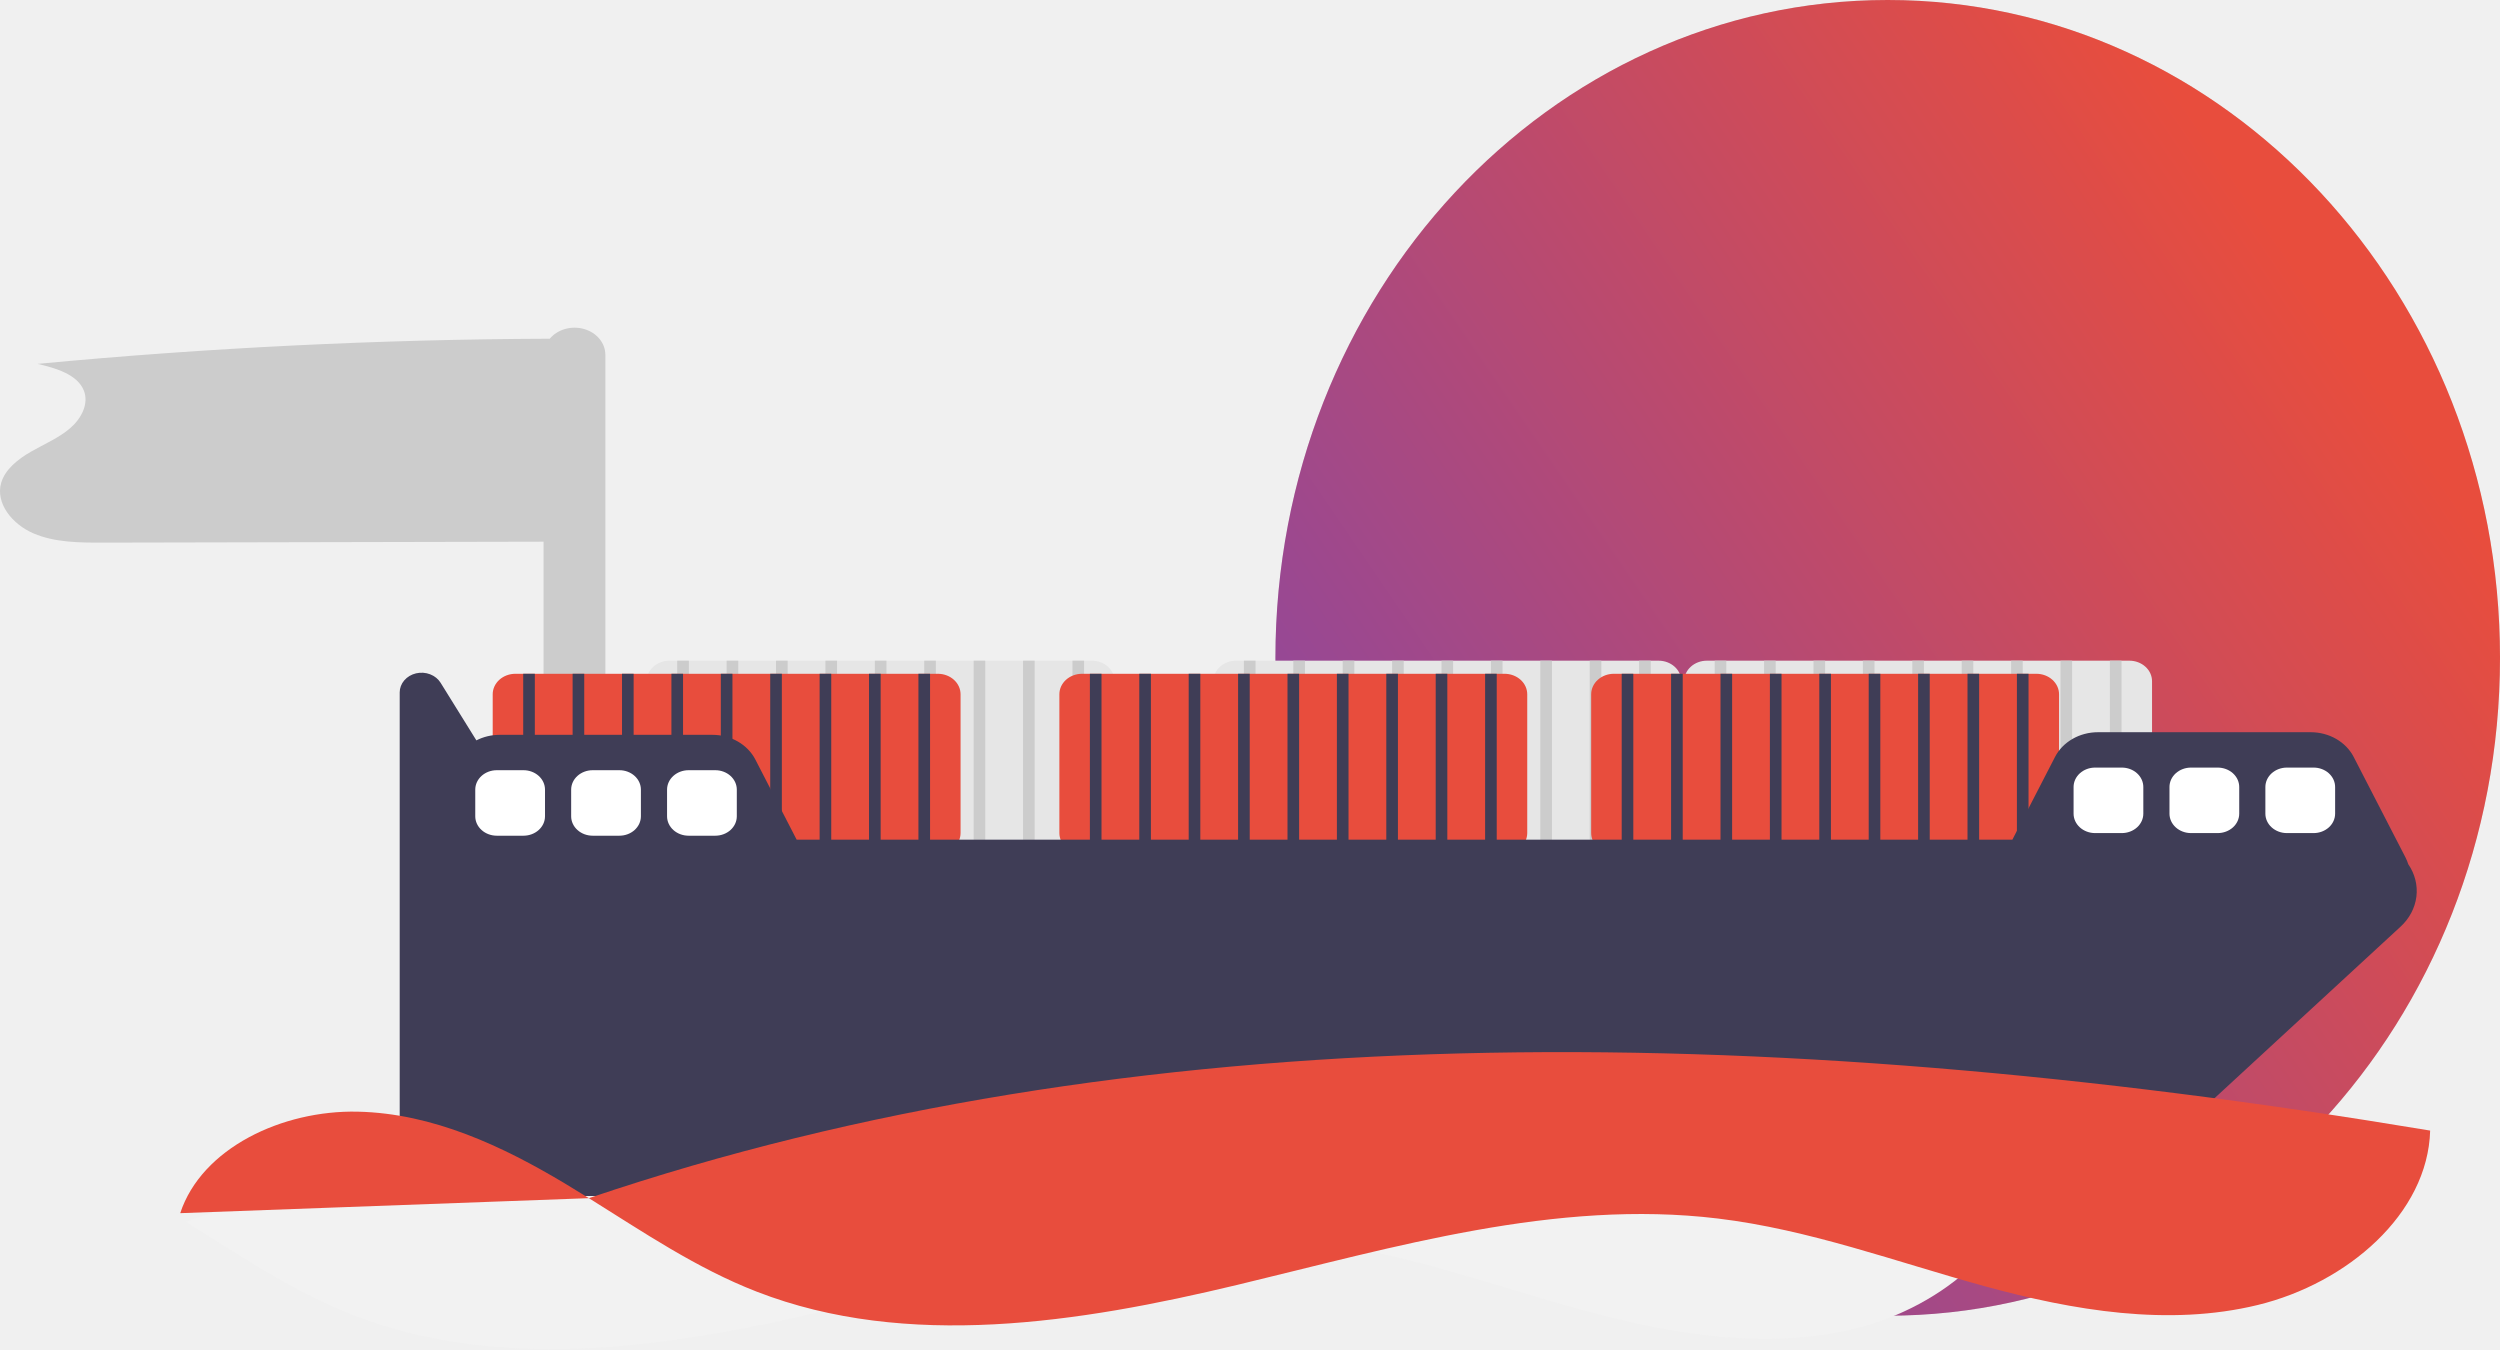
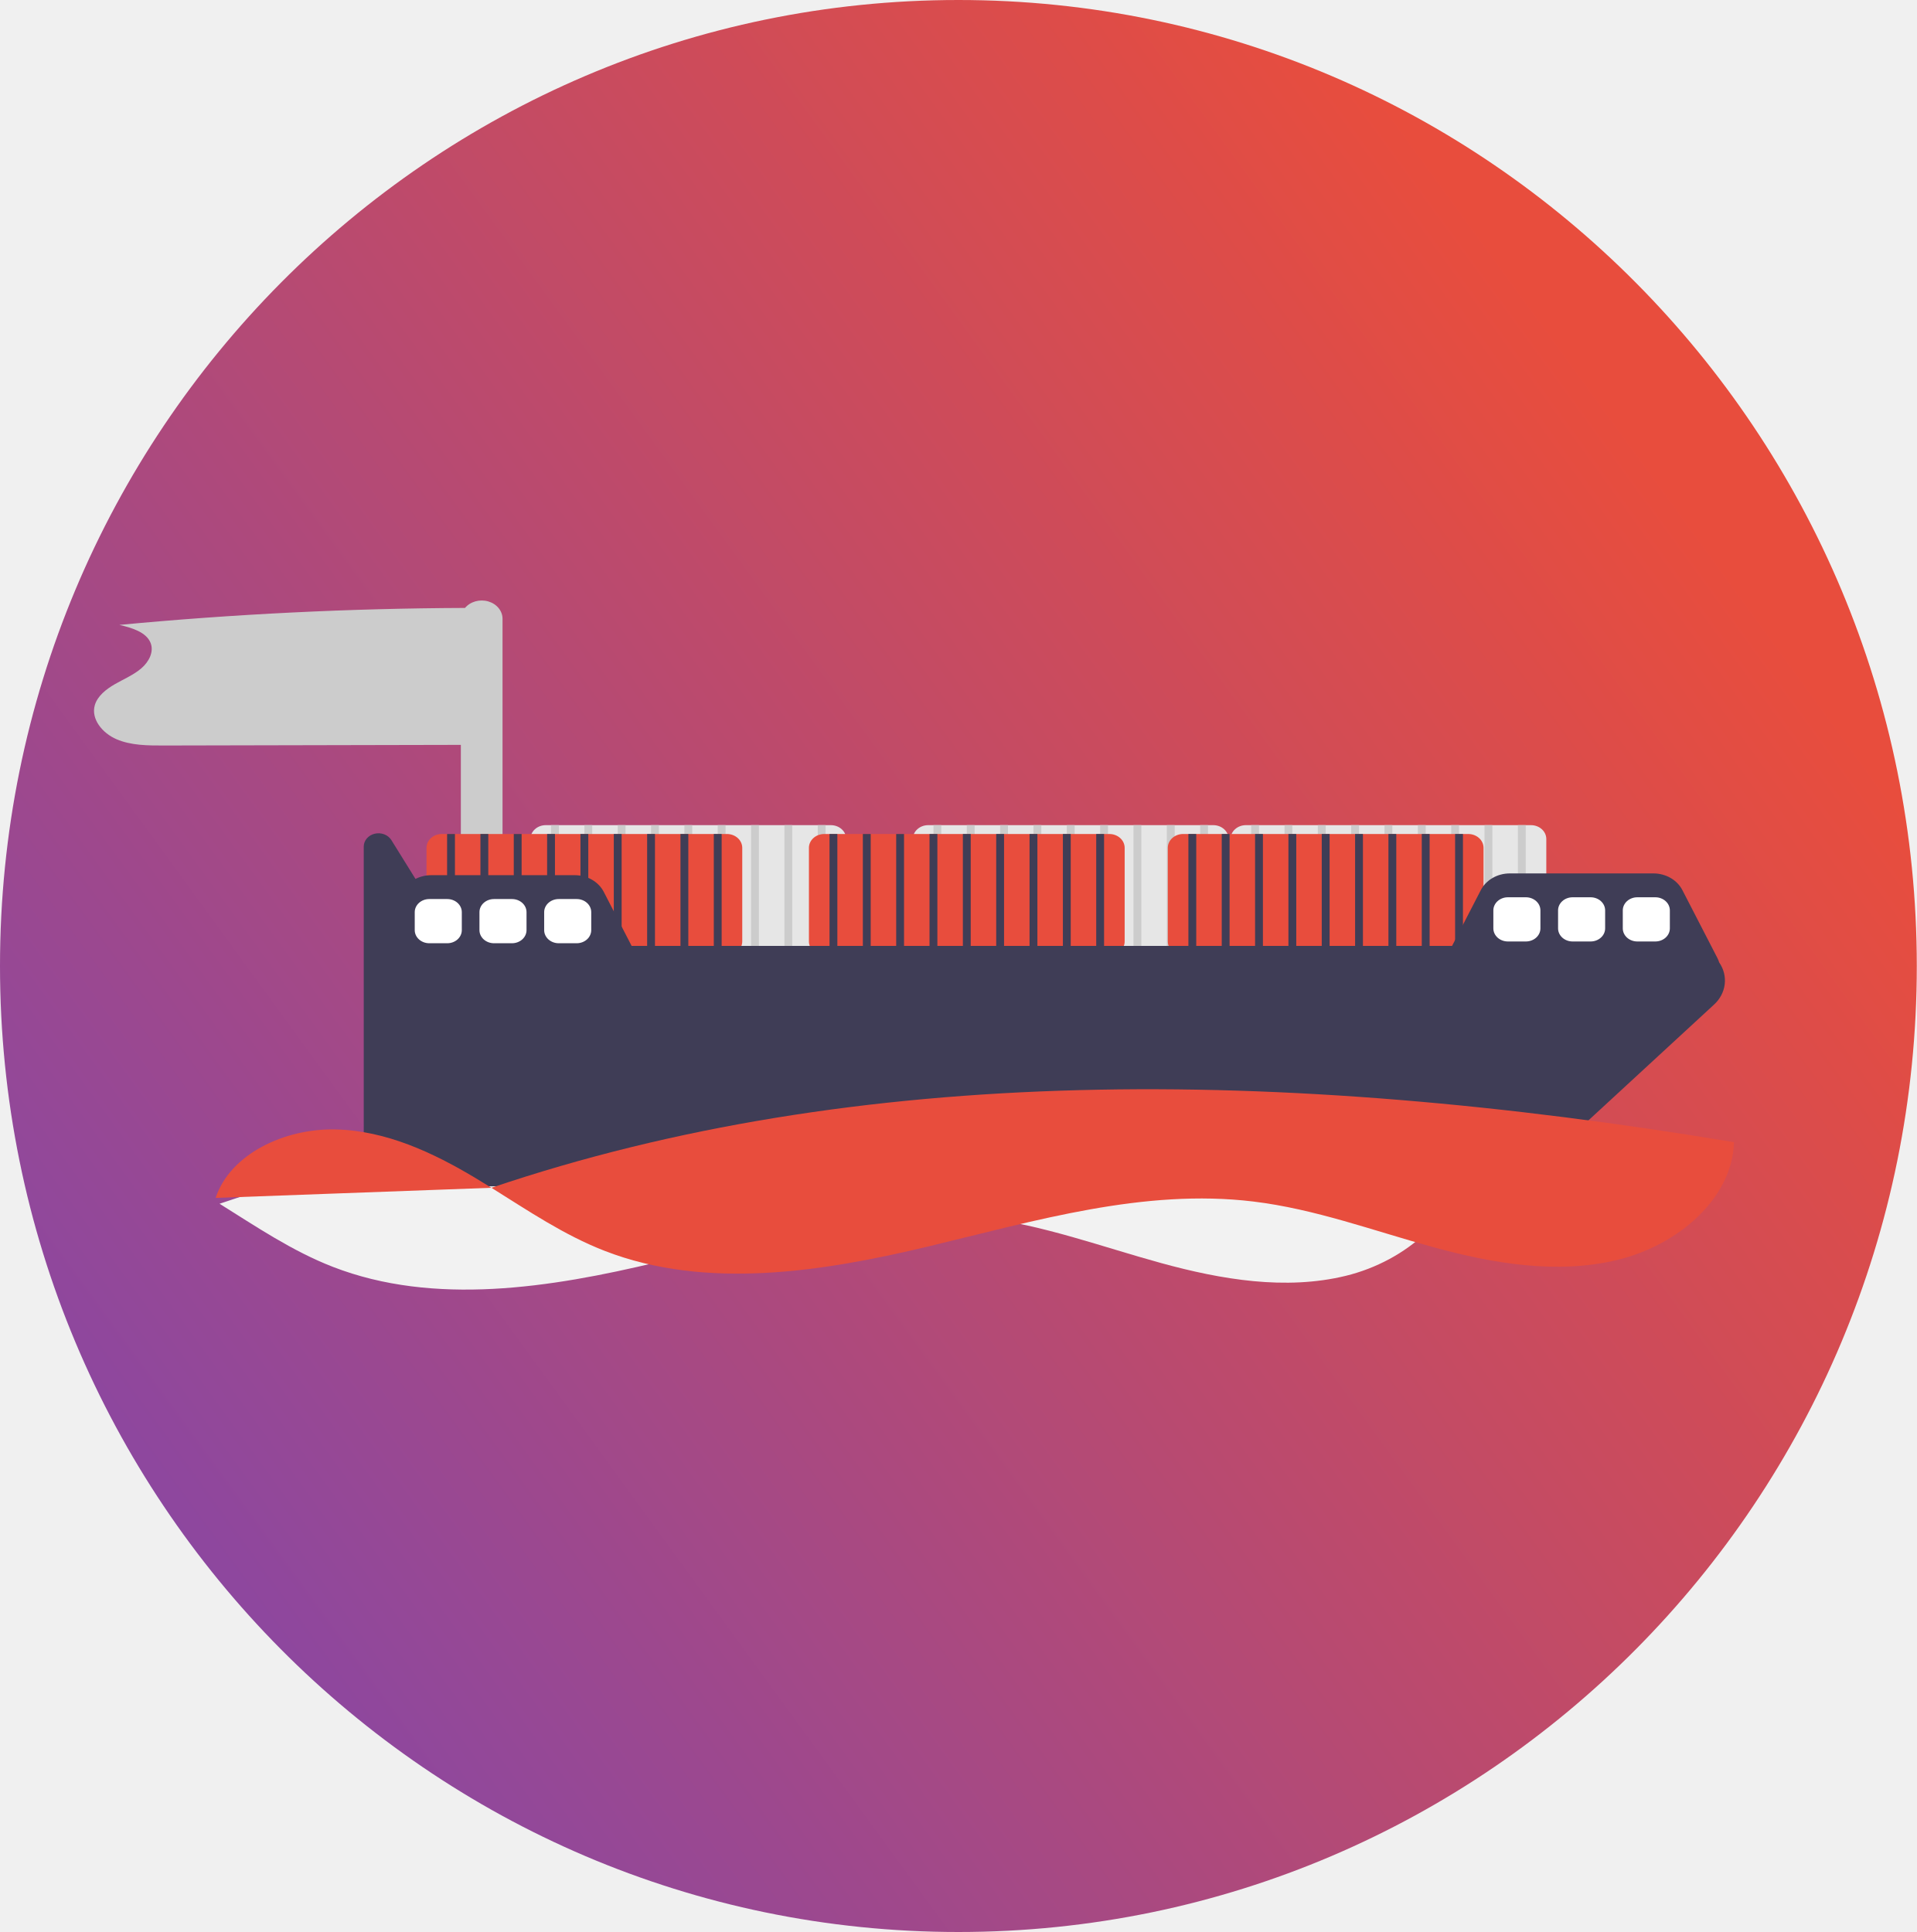
- <svg xmlns="http://www.w3.org/2000/svg" width="593" height="320" viewBox="0 0 593 320" fill="none">
-   <ellipse cx="447.764" cy="156.042" rx="145.236" ry="156.042" fill="#D9D9D9" />
-   <ellipse cx="447.764" cy="156.042" rx="145.236" ry="156.042" fill="url(#paint0_linear_174_2231)" />
-   <path d="M0.281 114.532C1.207 111.331 4.22 108.937 7.361 107.132C10.502 105.327 13.96 103.877 16.642 101.568C19.324 99.259 21.128 95.748 19.883 92.632C18.37 88.845 13.326 87.332 8.917 86.311C49.27 82.49 89.819 80.498 130.403 80.342C131.318 79.25 132.6 78.441 134.068 78.029C135.536 77.618 137.114 77.626 138.577 78.051C140.04 78.477 141.312 79.299 142.213 80.4C143.113 81.5 143.596 82.823 143.592 84.18V199.055H128.936V128.489C94.126 128.563 59.315 128.638 24.505 128.712C18.869 128.724 13.004 128.692 7.937 126.518C2.869 124.345 -1.111 119.343 0.281 114.532Z" fill="#CCCCCC" />
-   <path d="M187.792 240.709C169.935 240.323 150.792 249.345 145.71 264.785L242.644 261.227C240.811 260.085 238.97 258.956 237.12 257.842C222.247 248.923 205.649 241.094 187.792 240.709Z" fill="#F2F2F2" />
-   <path d="M44.123 289.817C57.014 297.851 69.593 306.426 83.956 312.003C119.521 325.813 160.461 319.373 197.882 310.396C235.303 301.42 273.502 290.015 311.883 294.642C333.647 297.265 354.194 304.943 375.202 310.703C396.209 316.463 418.812 320.32 440.008 315.148C461.203 309.977 480.321 293.578 480.875 273.786C320.863 247.11 172.515 246.318 44.123 289.817Z" fill="#F2F2F2" />
-   <path d="M258.99 156.712H158.791C157.362 156.713 155.991 157.225 154.981 158.137C153.97 159.048 153.402 160.284 153.401 161.572V194.489C153.402 195.777 153.97 197.013 154.981 197.924C155.991 198.836 157.362 199.348 158.791 199.349H258.99C260.419 199.348 261.789 198.836 262.8 197.924C263.811 197.013 264.379 195.777 264.38 194.489V161.572C264.379 160.284 263.811 159.048 262.8 158.137C261.789 157.225 260.419 156.713 258.99 156.712V156.712Z" fill="#E6E6E6" />
-   <path d="M163.396 156.712H160.638V199.349H163.396V156.712Z" fill="#CCCCCC" />
-   <path d="M175.114 156.712H172.357V199.349H175.114V156.712Z" fill="#CCCCCC" />
-   <path d="M186.833 156.712H184.075V199.349H186.833V156.712Z" fill="#CCCCCC" />
-   <path d="M198.551 156.712H195.794V199.349H198.551V156.712Z" fill="#CCCCCC" />
-   <path d="M210.269 156.712H207.512V199.349H210.269V156.712Z" fill="#CCCCCC" />
-   <path d="M221.987 156.712H219.23V199.349H221.987V156.712Z" fill="#CCCCCC" />
-   <path d="M233.706 156.712H230.948V199.349H233.706V156.712Z" fill="#CCCCCC" />
-   <path d="M245.424 156.712H242.667V199.349H245.424V156.712Z" fill="#CCCCCC" />
-   <path d="M257.142 156.712H254.385V199.349H257.142V156.712Z" fill="#CCCCCC" />
-   <path d="M505.074 156.712H404.875C403.446 156.713 402.076 157.225 401.065 158.137C400.054 159.048 399.486 160.284 399.485 161.572V194.489C399.486 195.777 400.054 197.013 401.065 197.924C402.076 198.836 403.446 199.348 404.875 199.349H505.074C506.503 199.348 507.874 198.836 508.884 197.924C509.895 197.013 510.463 195.777 510.464 194.489V161.572C510.463 160.284 509.895 159.048 508.884 158.137C507.874 157.225 506.503 156.713 505.074 156.712V156.712Z" fill="#E6E6E6" />
-   <path d="M409.48 156.712H406.723V199.349H409.48V156.712Z" fill="#CCCCCC" />
-   <path d="M421.198 156.712H418.441V199.349H421.198V156.712Z" fill="#CCCCCC" />
-   <path d="M432.917 156.712H430.159V199.349H432.917V156.712Z" fill="#CCCCCC" />
-   <path d="M444.635 156.712H441.878V199.349H444.635V156.712Z" fill="#CCCCCC" />
-   <path d="M456.353 156.712H453.596V199.349H456.353V156.712Z" fill="#CCCCCC" />
-   <path d="M468.072 156.712H465.314V199.349H468.072V156.712Z" fill="#CCCCCC" />
-   <path d="M479.79 156.712H477.032V199.349H479.79V156.712Z" fill="#CCCCCC" />
-   <path d="M491.508 156.712H488.751V199.349H491.508V156.712Z" fill="#CCCCCC" />
-   <path d="M503.226 156.712H500.469V199.349H503.226V156.712Z" fill="#CCCCCC" />
-   <path d="M393.405 156.712H293.207C291.778 156.713 290.407 157.225 289.396 158.137C288.386 159.048 287.818 160.284 287.817 161.572V194.489C287.818 195.777 288.386 197.013 289.396 197.924C290.407 198.836 291.778 199.348 293.207 199.349H393.405C394.835 199.348 396.205 198.836 397.216 197.924C398.227 197.013 398.795 195.777 398.796 194.489V161.572C398.795 160.284 398.227 159.048 397.216 158.137C396.205 157.225 394.835 156.713 393.405 156.712V156.712Z" fill="#E6E6E6" />
-   <path d="M297.812 156.712H295.054V199.349H297.812V156.712Z" fill="#CCCCCC" />
-   <path d="M309.53 156.712H306.773V199.349H309.53V156.712Z" fill="#CCCCCC" />
-   <path d="M321.248 156.712H318.491V199.349H321.248V156.712Z" fill="#CCCCCC" />
-   <path d="M332.967 156.712H330.209V199.349H332.967V156.712Z" fill="#CCCCCC" />
-   <path d="M344.685 156.712H341.927V199.349H344.685V156.712Z" fill="#CCCCCC" />
-   <path d="M356.403 156.712H353.646V199.349H356.403V156.712Z" fill="#CCCCCC" />
-   <path d="M368.122 156.712H365.364V199.349H368.122V156.712Z" fill="#CCCCCC" />
-   <path d="M379.84 156.712H377.082V199.349H379.84V156.712Z" fill="#CCCCCC" />
-   <path d="M391.558 156.712H388.801V199.349H391.558V156.712Z" fill="#CCCCCC" />
-   <path d="M483.016 159.82H382.817C381.388 159.821 380.018 160.333 379.007 161.244C377.996 162.156 377.428 163.391 377.427 164.68V197.596C377.428 198.885 377.996 200.121 379.007 201.032C380.018 201.943 381.388 202.456 382.817 202.457H483.016C484.445 202.456 485.816 201.943 486.826 201.032C487.837 200.121 488.405 198.885 488.406 197.596V164.68C488.405 163.391 487.837 162.156 486.826 161.244C485.816 160.333 484.445 159.821 483.016 159.82Z" fill="#E84D3D" />
-   <path d="M387.422 159.82H384.665V202.457H387.422V159.82Z" fill="#3F3D56" />
-   <path d="M399.141 159.82H396.383V202.457H399.141V159.82Z" fill="#3F3D56" />
-   <path d="M410.859 159.82H408.102V202.457H410.859V159.82Z" fill="#3F3D56" />
-   <path d="M422.577 159.82H419.82V202.457H422.577V159.82Z" fill="#3F3D56" />
-   <path d="M434.296 159.82H431.539V202.457H434.296V159.82Z" fill="#3F3D56" />
-   <path d="M446.013 159.82H443.256V202.457H446.013V159.82Z" fill="#3F3D56" />
-   <path d="M457.732 159.82H454.975V202.457H457.732V159.82Z" fill="#3F3D56" />
-   <path d="M469.45 159.82H466.693V202.457H469.45V159.82Z" fill="#3F3D56" />
-   <path d="M481.168 159.82H478.411V202.457H481.168V159.82Z" fill="#3F3D56" />
-   <path d="M356.872 159.82H256.673C255.244 159.821 253.873 160.333 252.863 161.244C251.852 162.156 251.284 163.391 251.283 164.68V197.596C251.284 198.885 251.852 200.121 252.863 201.032C253.873 201.943 255.244 202.456 256.673 202.457H356.872C358.301 202.456 359.672 201.943 360.682 201.032C361.693 200.121 362.261 198.885 362.262 197.596V164.68C362.261 163.391 361.693 162.156 360.682 161.244C359.672 160.333 358.301 159.821 356.872 159.82Z" fill="#E84D3D" />
-   <path d="M261.278 159.82H258.521V202.457H261.278V159.82Z" fill="#3F3D56" />
-   <path d="M272.996 159.82H270.239V202.457H272.996V159.82Z" fill="#3F3D56" />
-   <path d="M284.715 159.82H281.958V202.457H284.715V159.82Z" fill="#3F3D56" />
-   <path d="M296.433 159.82H293.676V202.457H296.433V159.82Z" fill="#3F3D56" />
-   <path d="M308.152 159.82H305.394V202.457H308.152V159.82Z" fill="#3F3D56" />
-   <path d="M319.87 159.82H317.112V202.457H319.87V159.82Z" fill="#3F3D56" />
-   <path d="M331.588 159.82H328.831V202.457H331.588V159.82Z" fill="#3F3D56" />
-   <path d="M343.306 159.82H340.549V202.457H343.306V159.82Z" fill="#3F3D56" />
-   <path d="M355.024 159.82H352.267V202.457H355.024V159.82Z" fill="#3F3D56" />
-   <path d="M222.456 159.82H122.258C120.829 159.821 119.458 160.333 118.447 161.244C117.437 162.156 116.868 163.391 116.867 164.68V197.596C116.868 198.885 117.437 200.121 118.447 201.032C119.458 201.943 120.829 202.456 122.258 202.457H222.456C223.885 202.456 225.256 201.943 226.267 201.032C227.277 200.121 227.846 198.885 227.847 197.596V164.68C227.846 163.391 227.277 162.156 226.267 161.244C225.256 160.333 223.885 159.821 222.456 159.82V159.82Z" fill="#E84D3D" />
-   <path d="M126.862 159.82H124.105V202.457H126.862V159.82Z" fill="#3F3D56" />
-   <path d="M138.581 159.82H135.823V202.457H138.581V159.82Z" fill="#3F3D56" />
-   <path d="M150.299 159.82H147.542V202.457H150.299V159.82Z" fill="#3F3D56" />
-   <path d="M162.017 159.82H159.26V202.457H162.017V159.82Z" fill="#3F3D56" />
-   <path d="M173.736 159.82H170.978V202.457H173.736V159.82Z" fill="#3F3D56" />
-   <path d="M185.454 159.82H182.697V202.457H185.454V159.82Z" fill="#3F3D56" />
-   <path d="M197.172 159.82H194.415V202.457H197.172V159.82Z" fill="#3F3D56" />
-   <path d="M208.891 159.82H206.134V202.457H208.891V159.82Z" fill="#3F3D56" />
-   <path d="M220.609 159.82H217.851V202.457H220.609V159.82Z" fill="#3F3D56" />
-   <path d="M571.231 204.974C571.066 204.436 570.852 203.912 570.592 203.406L558.291 179.541C557.388 177.791 555.95 176.309 554.144 175.27C552.339 174.232 550.242 173.68 548.101 173.68H497.643C495.501 173.68 493.405 174.232 491.599 175.27C489.794 176.309 488.355 177.791 487.453 179.541L477.338 199.163H188.963L179.17 180.163C178.267 178.412 176.828 176.93 175.023 175.892C173.218 174.853 171.121 174.301 168.979 174.301H118.521C116.585 174.302 114.681 174.755 112.996 175.616L104.513 161.956C103.952 161.054 103.076 160.345 102.021 159.94C100.966 159.535 99.792 159.457 98.683 159.718C97.574 159.979 96.591 160.564 95.891 161.383C95.19 162.201 94.809 163.205 94.809 164.239V271.519C94.809 273.117 95.159 274.7 95.837 276.177C96.515 277.653 97.51 278.995 98.763 280.125C100.016 281.256 101.505 282.152 103.142 282.764C104.78 283.375 106.535 283.69 108.308 283.69H494.445C496.243 283.69 498.023 283.366 499.68 282.738C501.337 282.109 502.838 281.188 504.096 280.029L569.372 219.843C571.493 217.915 572.83 215.398 573.168 212.7C573.505 210.001 572.823 207.279 571.231 204.974V204.974Z" fill="#3F3D56" />
-   <path d="M503.295 197.609H496.955C495.602 197.607 494.305 197.122 493.349 196.26C492.393 195.397 491.855 194.228 491.853 193.009V186.671C491.855 185.451 492.393 184.282 493.349 183.419C494.305 182.557 495.602 182.072 496.955 182.071H503.295C504.647 182.072 505.944 182.557 506.9 183.419C507.857 184.282 508.395 185.451 508.396 186.671V193.009C508.395 194.228 507.857 195.397 506.9 196.26C505.944 197.122 504.647 197.607 503.295 197.609Z" fill="white" />
-   <path d="M526.042 197.609H519.702C518.35 197.607 517.053 197.122 516.096 196.26C515.14 195.397 514.602 194.228 514.6 193.009V186.671C514.602 185.451 515.14 184.282 516.096 183.419C517.053 182.557 518.35 182.072 519.702 182.071H526.042C527.395 182.072 528.691 182.557 529.648 183.419C530.604 184.282 531.142 185.451 531.144 186.671V193.009C531.142 194.228 530.604 195.397 529.648 196.26C528.691 197.122 527.395 197.607 526.042 197.609V197.609Z" fill="white" />
-   <path d="M548.789 197.609H542.449C541.097 197.607 539.8 197.122 538.843 196.26C537.887 195.397 537.349 194.228 537.347 193.009V186.671C537.349 185.451 537.887 184.282 538.843 183.419C539.8 182.557 541.097 182.072 542.449 182.071H548.789C550.142 182.072 551.438 182.557 552.395 183.419C553.351 184.282 553.889 185.451 553.891 186.671V193.009C553.889 194.228 553.351 195.397 552.395 196.26C551.438 197.122 550.142 197.607 548.789 197.609Z" fill="white" />
-   <path d="M124.173 198.23H117.834C116.481 198.229 115.184 197.744 114.228 196.881C113.271 196.019 112.733 194.85 112.732 193.63V187.292C112.733 186.073 113.271 184.903 114.228 184.041C115.184 183.179 116.481 182.693 117.834 182.692H124.173C125.526 182.693 126.823 183.179 127.779 184.041C128.736 184.903 129.274 186.073 129.275 187.292V193.63C129.274 194.85 128.736 196.019 127.779 196.881C126.823 197.744 125.526 198.229 124.173 198.23V198.23Z" fill="white" />
-   <path d="M146.921 198.23H140.581C139.228 198.229 137.931 197.744 136.975 196.881C136.019 196.019 135.481 194.85 135.479 193.63V187.292C135.481 186.073 136.019 184.903 136.975 184.041C137.931 183.179 139.228 182.693 140.581 182.692H146.921C148.273 182.693 149.57 183.179 150.526 184.041C151.483 184.903 152.021 186.073 152.022 187.292V193.63C152.021 194.85 151.483 196.019 150.526 196.881C149.57 197.744 148.273 198.229 146.921 198.23V198.23Z" fill="white" />
-   <path d="M169.668 198.23H163.328C161.975 198.229 160.679 197.744 159.722 196.881C158.766 196.019 158.228 194.85 158.226 193.63V187.292C158.228 186.073 158.766 184.903 159.722 184.041C160.679 183.179 161.975 182.693 163.328 182.692H169.668C171.02 182.693 172.317 183.179 173.274 184.041C174.23 184.903 174.768 186.073 174.77 187.292V193.63C174.768 194.85 174.23 196.019 173.274 196.881C172.317 197.744 171.02 198.229 169.668 198.23V198.23Z" fill="white" />
-   <path d="M84.831 263.686C66.974 263.301 47.83 272.323 42.749 287.763L139.683 284.205C137.85 283.062 136.008 281.934 134.158 280.82C119.286 271.9 102.688 264.072 84.831 263.686Z" fill="#E84D3D" />
-   <path d="M139.683 284.205C152.573 292.239 165.153 300.813 179.516 306.39C215.08 320.201 256.021 313.76 293.442 304.784C330.863 295.808 369.061 284.403 407.442 289.029C429.206 291.652 449.753 299.33 470.761 305.09C491.769 310.85 514.372 314.707 535.567 309.536C556.762 304.364 575.88 287.965 576.434 268.173C416.423 241.498 268.074 240.706 139.683 284.205Z" fill="#E84D3D" />
+ <svg xmlns="http://www.w3.org/2000/svg" width="367" height="370" viewBox="0 0 367 370" fill="none">
+   <ellipse cx="183.5" cy="185" rx="183.5" ry="185" fill="url(#paint0_linear_248_102)" />
+   <path d="M18.153 135.049C18.657 133.306 20.299 132.001 22.01 131.018C23.721 130.035 25.604 129.245 27.066 127.987C28.526 126.729 29.509 124.817 28.831 123.12C28.006 121.057 25.259 120.232 22.858 119.676C44.839 117.595 66.927 116.51 89.034 116.425C89.532 115.83 90.231 115.389 91.031 115.165C91.83 114.941 92.69 114.945 93.487 115.177C94.284 115.409 94.977 115.857 95.467 116.456C95.958 117.056 96.221 117.776 96.219 118.515V181.091H88.235V142.652C69.273 142.692 50.311 142.733 31.348 142.773C28.278 142.78 25.084 142.763 22.323 141.578C19.563 140.394 17.395 137.67 18.153 135.049Z" fill="#CCCCCC" />
+   <path d="M120.296 203.781C110.569 203.571 100.141 208.486 97.373 216.896L150.175 214.958C149.177 214.336 148.174 213.721 147.166 213.114C139.065 208.256 130.023 203.991 120.296 203.781Z" fill="#F2F2F2" />
+   <path d="M42.035 230.532C49.057 234.908 55.91 239.579 63.733 242.617C83.106 250.14 105.408 246.632 125.792 241.742C146.176 236.852 166.984 230.64 187.891 233.16C199.747 234.589 210.939 238.771 222.383 241.909C233.826 245.047 246.139 247.148 257.685 244.331C269.23 241.513 279.644 232.581 279.946 221.799C192.783 207.268 111.974 206.837 42.035 230.532Z" fill="#F2F2F2" />
+   <path d="M159.079 158.026H104.498C103.72 158.026 102.973 158.305 102.423 158.802C101.872 159.298 101.563 159.971 101.562 160.673V178.604C101.563 179.306 101.872 179.979 102.423 180.475C102.973 180.972 103.72 181.251 104.498 181.251H159.079C159.858 181.251 160.604 180.972 161.155 180.475C161.705 179.979 162.015 179.306 162.016 178.604V160.673C162.015 159.971 161.705 159.298 161.155 158.802C160.604 158.305 159.858 158.026 159.079 158.026V158.026Z" fill="#E6E6E6" />
+   <path d="M107.006 158.026H105.504V181.251H107.006V158.026Z" fill="#CCCCCC" />
+   <path d="M113.39 158.026H111.888V181.251H113.39V158.026Z" fill="#CCCCCC" />
+   <path d="M119.773 158.026H118.271V181.251H119.773V158.026Z" fill="#CCCCCC" />
+   <path d="M126.156 158.026H124.654V181.251H126.156V158.026Z" fill="#CCCCCC" />
+   <path d="M132.54 158.026H131.038V181.251H132.54V158.026Z" fill="#CCCCCC" />
+   <path d="M138.923 158.026H137.421V181.251H138.923V158.026Z" fill="#CCCCCC" />
+   <path d="M145.306 158.026H143.804V181.251H145.306V158.026Z" fill="#CCCCCC" />
+   <path d="M151.689 158.026H150.187V181.251H151.689V158.026Z" fill="#CCCCCC" />
+   <path d="M158.073 158.026H156.571V181.251H158.073V158.026Z" fill="#CCCCCC" />
+   <path d="M293.128 158.026H238.547C237.769 158.026 237.022 158.305 236.471 158.802C235.921 159.298 235.611 159.971 235.611 160.673V178.604C235.611 179.306 235.921 179.979 236.471 180.475C237.022 180.972 237.769 181.251 238.547 181.251H293.128C293.907 181.251 294.653 180.972 295.204 180.475C295.754 179.979 296.064 179.306 296.064 178.604V160.673C296.064 159.971 295.754 159.298 295.204 158.802C294.653 158.305 293.907 158.026 293.128 158.026V158.026Z" fill="#E6E6E6" />
+   <path d="M241.056 158.026H239.554V181.251H241.056V158.026Z" fill="#CCCCCC" />
+   <path d="M247.438 158.026H245.937V181.251H247.438V158.026Z" fill="#CCCCCC" />
+   <path d="M253.822 158.026H252.32V181.251H253.822V158.026Z" fill="#CCCCCC" />
+   <path d="M260.205 158.026H258.703V181.251H260.205V158.026Z" fill="#CCCCCC" />
+   <path d="M266.589 158.026H265.087V181.251H266.589V158.026Z" fill="#CCCCCC" />
+   <path d="M272.972 158.026H271.47V181.251H272.972V158.026Z" fill="#CCCCCC" />
+   <path d="M279.355 158.026H277.853V181.251H279.355V158.026Z" fill="#CCCCCC" />
+   <path d="M285.739 158.026H284.237V181.251H285.739V158.026Z" fill="#CCCCCC" />
+   <path d="M292.122 158.026H290.62V181.251H292.122V158.026Z" fill="#CCCCCC" />
+   <path d="M232.299 158.026H177.718C176.94 158.026 176.193 158.305 175.643 158.802C175.092 159.298 174.782 159.971 174.782 160.673V178.604C174.782 179.306 175.092 179.979 175.643 180.475C176.193 180.972 176.94 181.251 177.718 181.251H232.299C233.078 181.251 233.824 180.972 234.375 180.475C234.925 179.979 235.235 179.306 235.235 178.604V160.673C235.235 159.971 234.925 159.298 234.375 158.802C233.824 158.305 233.078 158.026 232.299 158.026V158.026Z" fill="#E6E6E6" />
+   <path d="M180.227 158.026H178.725V181.251H180.227V158.026Z" fill="#CCCCCC" />
+   <path d="M186.61 158.026H185.108V181.251H186.61V158.026Z" fill="#CCCCCC" />
+   <path d="M192.993 158.026H191.491V181.251H192.993V158.026Z" fill="#CCCCCC" />
+   <path d="M199.376 158.026H197.875V181.251H199.376V158.026Z" fill="#CCCCCC" />
+   <path d="M205.76 158.026H204.258V181.251H205.76V158.026Z" fill="#CCCCCC" />
+   <path d="M212.143 158.026H210.641V181.251H212.143V158.026Z" fill="#CCCCCC" />
+   <path d="M218.526 158.026H217.024V181.251H218.526V158.026Z" fill="#CCCCCC" />
+   <path d="M224.909 158.026H223.407V181.251H224.909V158.026Z" fill="#CCCCCC" />
+   <path d="M231.293 158.026H229.791V181.251H231.293V158.026Z" fill="#CCCCCC" />
+   <path d="M281.112 159.719H226.532C225.753 159.719 225.006 159.998 224.456 160.495C223.905 160.991 223.596 161.664 223.595 162.366V180.297C223.596 180.999 223.905 181.672 224.456 182.168C225.006 182.665 225.753 182.944 226.532 182.944H281.112C281.891 182.944 282.638 182.665 283.188 182.168C283.739 181.672 284.048 180.999 284.049 180.297V162.366C284.048 161.664 283.739 160.991 283.188 160.495C282.638 159.998 281.891 159.719 281.112 159.719Z" fill="#E84D3D" />
+   <path d="M229.04 159.719H227.538V182.944H229.04V159.719Z" fill="#3F3D56" />
+   <path d="M235.423 159.719H233.921V182.944H235.423V159.719Z" fill="#3F3D56" />
+   <path d="M241.806 159.719H240.304V182.944H241.806V159.719Z" fill="#3F3D56" />
+   <path d="M248.19 159.719H246.688V182.944H248.19V159.719Z" fill="#3F3D56" />
+   <path d="M254.573 159.719H253.071V182.944H254.573V159.719Z" fill="#3F3D56" />
+   <path d="M260.956 159.719H259.454V182.944H260.956V159.719Z" fill="#3F3D56" />
+   <path d="M267.34 159.719H265.838V182.944H267.34V159.719Z" fill="#3F3D56" />
+   <path d="M273.723 159.719H272.221V182.944H273.723V159.719Z" fill="#3F3D56" />
+   <path d="M280.106 159.719H278.604V182.944H280.106V159.719Z" fill="#3F3D56" />
+   <path d="M212.398 159.719H157.817C157.039 159.719 156.292 159.998 155.741 160.495C155.191 160.991 154.881 161.664 154.881 162.366V180.297C154.881 180.999 155.191 181.672 155.741 182.168C156.292 182.665 157.039 182.944 157.817 182.944H212.398C213.177 182.944 213.923 182.665 214.474 182.168C215.024 181.672 215.334 180.999 215.334 180.297V162.366C215.334 161.664 215.024 160.991 214.474 160.495C213.923 159.998 213.177 159.719 212.398 159.719Z" fill="#E84D3D" />
+   <path d="M160.326 159.719H158.824V182.944H160.326V159.719Z" fill="#3F3D56" />
+   <path d="M166.709 159.719H165.207V182.944H166.709V159.719Z" fill="#3F3D56" />
+   <path d="M173.093 159.719H171.591V182.944H173.093V159.719Z" fill="#3F3D56" />
+   <path d="M179.475 159.719H177.973V182.944H179.475V159.719Z" fill="#3F3D56" />
+   <path d="M185.859 159.719H184.357V182.944H185.859V159.719Z" fill="#3F3D56" />
+   <path d="M192.242 159.719H190.74V182.944H192.242V159.719Z" fill="#3F3D56" />
+   <path d="M198.625 159.719H197.124V182.944H198.625V159.719Z" fill="#3F3D56" />
+   <path d="M205.009 159.719H203.507V182.944H205.009V159.719Z" fill="#3F3D56" />
+   <path d="M211.392 159.719H209.89V182.944H211.392V159.719Z" fill="#3F3D56" />
+   <path d="M139.178 159.719H84.597C83.819 159.719 83.072 159.998 82.522 160.495C81.971 160.991 81.662 161.664 81.661 162.366V180.297C81.662 180.999 81.971 181.672 82.522 182.168C83.072 182.665 83.819 182.944 84.597 182.944H139.178C139.957 182.944 140.703 182.665 141.254 182.168C141.805 181.672 142.114 180.999 142.115 180.297V162.366C142.114 161.664 141.805 160.991 141.254 160.495C140.703 159.998 139.957 159.719 139.178 159.719V159.719Z" fill="#E84D3D" />
+   <path d="M87.106 159.719H85.604V182.944H87.106V159.719Z" fill="#3F3D56" />
+   <path d="M93.489 159.719H91.987V182.944H93.489V159.719Z" fill="#3F3D56" />
+   <path d="M99.872 159.719H98.37V182.944H99.872V159.719Z" fill="#3F3D56" />
+   <path d="M106.256 159.719H104.754V182.944H106.256V159.719Z" fill="#3F3D56" />
+   <path d="M112.639 159.719H111.137V182.944H112.639V159.719Z" fill="#3F3D56" />
+   <path d="M119.022 159.719H117.52V182.944H119.022V159.719Z" fill="#3F3D56" />
+   <path d="M125.405 159.719H123.903V182.944H125.405V159.719Z" fill="#3F3D56" />
+   <path d="M131.789 159.719H130.287V182.944H131.789V159.719Z" fill="#3F3D56" />
+   <path d="M138.172 159.719H136.67V182.944H138.172V159.719Z" fill="#3F3D56" />
+   <path d="M329.166 184.315C329.076 184.023 328.959 183.737 328.818 183.461L322.117 170.462C321.625 169.508 320.841 168.701 319.858 168.135C318.875 167.569 317.732 167.269 316.566 167.269H289.08C287.914 167.269 286.771 167.569 285.788 168.135C284.805 168.701 284.021 169.508 283.529 170.462L278.02 181.15H120.934L115.599 170.8C115.107 169.846 114.323 169.039 113.34 168.473C112.356 167.908 111.214 167.607 110.048 167.607H82.562C81.507 167.608 80.47 167.854 79.552 168.323L74.931 160.882C74.626 160.391 74.148 160.005 73.574 159.784C72.999 159.564 72.36 159.521 71.755 159.663C71.151 159.805 70.616 160.124 70.234 160.57C69.852 161.016 69.645 161.563 69.645 162.126V220.564C69.645 221.435 69.835 222.297 70.205 223.102C70.575 223.906 71.116 224.637 71.799 225.253C72.482 225.868 73.292 226.357 74.184 226.69C75.077 227.023 76.033 227.194 76.998 227.194H287.338C288.317 227.194 289.287 227.018 290.19 226.675C291.093 226.333 291.91 225.831 292.595 225.2L328.153 192.415C329.308 191.365 330.037 189.994 330.221 188.524C330.404 187.054 330.033 185.571 329.166 184.315V184.315Z" fill="#3F3D56" />
+   <path d="M292.159 180.303H288.705C287.969 180.303 287.262 180.038 286.741 179.569C286.22 179.099 285.927 178.462 285.926 177.797V174.345C285.927 173.681 286.22 173.044 286.741 172.574C287.262 172.104 287.969 171.84 288.705 171.839H292.159C292.896 171.84 293.602 172.104 294.123 172.574C294.644 173.044 294.937 173.681 294.938 174.345V177.797C294.937 178.462 294.644 179.099 294.123 179.569C293.602 180.038 292.896 180.303 292.159 180.303Z" fill="white" />
+   <path d="M304.55 180.303H301.097C300.36 180.303 299.653 180.038 299.132 179.569C298.611 179.099 298.318 178.462 298.317 177.797V174.345C298.318 173.681 298.611 173.044 299.132 172.574C299.653 172.104 300.36 171.84 301.097 171.839H304.55C305.287 171.84 305.993 172.104 306.514 172.574C307.035 173.044 307.328 173.681 307.329 174.345V177.797C307.328 178.462 307.035 179.099 306.514 179.569C305.993 180.038 305.287 180.303 304.55 180.303V180.303Z" fill="white" />
+   <path d="M316.941 180.303H313.488C312.751 180.303 312.044 180.038 311.523 179.569C311.002 179.099 310.709 178.462 310.708 177.797V174.345C310.709 173.681 311.002 173.044 311.523 172.574C312.044 172.104 312.751 171.84 313.488 171.839H316.941C317.678 171.84 318.384 172.104 318.905 172.574C319.426 173.044 319.719 173.681 319.72 174.345V177.797C319.719 178.462 319.426 179.099 318.905 179.569C318.384 180.038 317.678 180.303 316.941 180.303Z" fill="white" />
+   <path d="M85.641 180.642H82.187C81.451 180.641 80.744 180.377 80.223 179.907C79.702 179.437 79.409 178.8 79.408 178.136V174.684C79.409 174.019 79.702 173.382 80.223 172.913C80.744 172.443 81.451 172.179 82.187 172.178H85.641C86.378 172.179 87.084 172.443 87.605 172.913C88.126 173.382 88.419 174.019 88.42 174.684V178.136C88.419 178.8 88.126 179.437 87.605 179.907C87.084 180.377 86.378 180.641 85.641 180.642V180.642Z" fill="white" />
+   <path d="M98.032 180.642H94.578C93.842 180.641 93.135 180.377 92.614 179.907C92.093 179.437 91.8 178.8 91.799 178.136V174.684C91.8 174.019 92.093 173.382 92.614 172.913C93.135 172.443 93.842 172.179 94.578 172.178H98.032C98.769 172.179 99.475 172.443 99.996 172.913C100.517 173.382 100.81 174.019 100.811 174.684V178.136C100.81 178.8 100.517 179.437 99.996 179.907C99.475 180.377 98.769 180.641 98.032 180.642V180.642Z" fill="white" />
+   <path d="M110.423 180.642H106.969C106.232 180.641 105.526 180.377 105.005 179.907C104.484 179.437 104.191 178.8 104.19 178.136V174.684C104.191 174.019 104.484 173.382 105.005 172.913C105.526 172.443 106.232 172.179 106.969 172.178H110.423C111.16 172.179 111.866 172.443 112.387 172.913C112.908 173.382 113.201 174.019 113.202 174.684V178.136C113.201 178.8 112.908 179.437 112.387 179.907C111.866 180.377 111.16 180.641 110.423 180.642V180.642Z" fill="white" />
+   <path d="M64.21 216.298C54.483 216.088 44.055 221.002 41.287 229.413L94.089 227.475C93.091 226.852 92.088 226.238 91.08 225.631C82.978 220.772 73.937 216.508 64.21 216.298Z" fill="#E84D3D" />
+   <path d="M94.089 227.475C101.111 231.851 107.963 236.522 115.787 239.56C135.16 247.083 157.462 243.574 177.846 238.685C198.23 233.795 219.038 227.582 239.945 230.103C251.801 231.532 262.993 235.714 274.437 238.852C285.88 241.989 298.193 244.09 309.739 241.273C321.284 238.456 331.698 229.523 332 218.742C244.837 204.211 164.028 203.779 94.089 227.475Z" fill="#E84D3D" />
  <defs>
-     <linearGradient id="paint0_linear_174_2231" x1="509.673" y1="11.113" x2="143.114" y2="261.476" gradientUnits="userSpaceOnUse">
+     <linearGradient id="paint0_linear_248_102" x1="261.719" y1="13.175" x2="-182.251" y2="336.33" gradientUnits="userSpaceOnUse">
      <stop stop-color="#E84D3D" />
      <stop offset="1" stop-color="#5944D7" />
    </linearGradient>
  </defs>
</svg>
